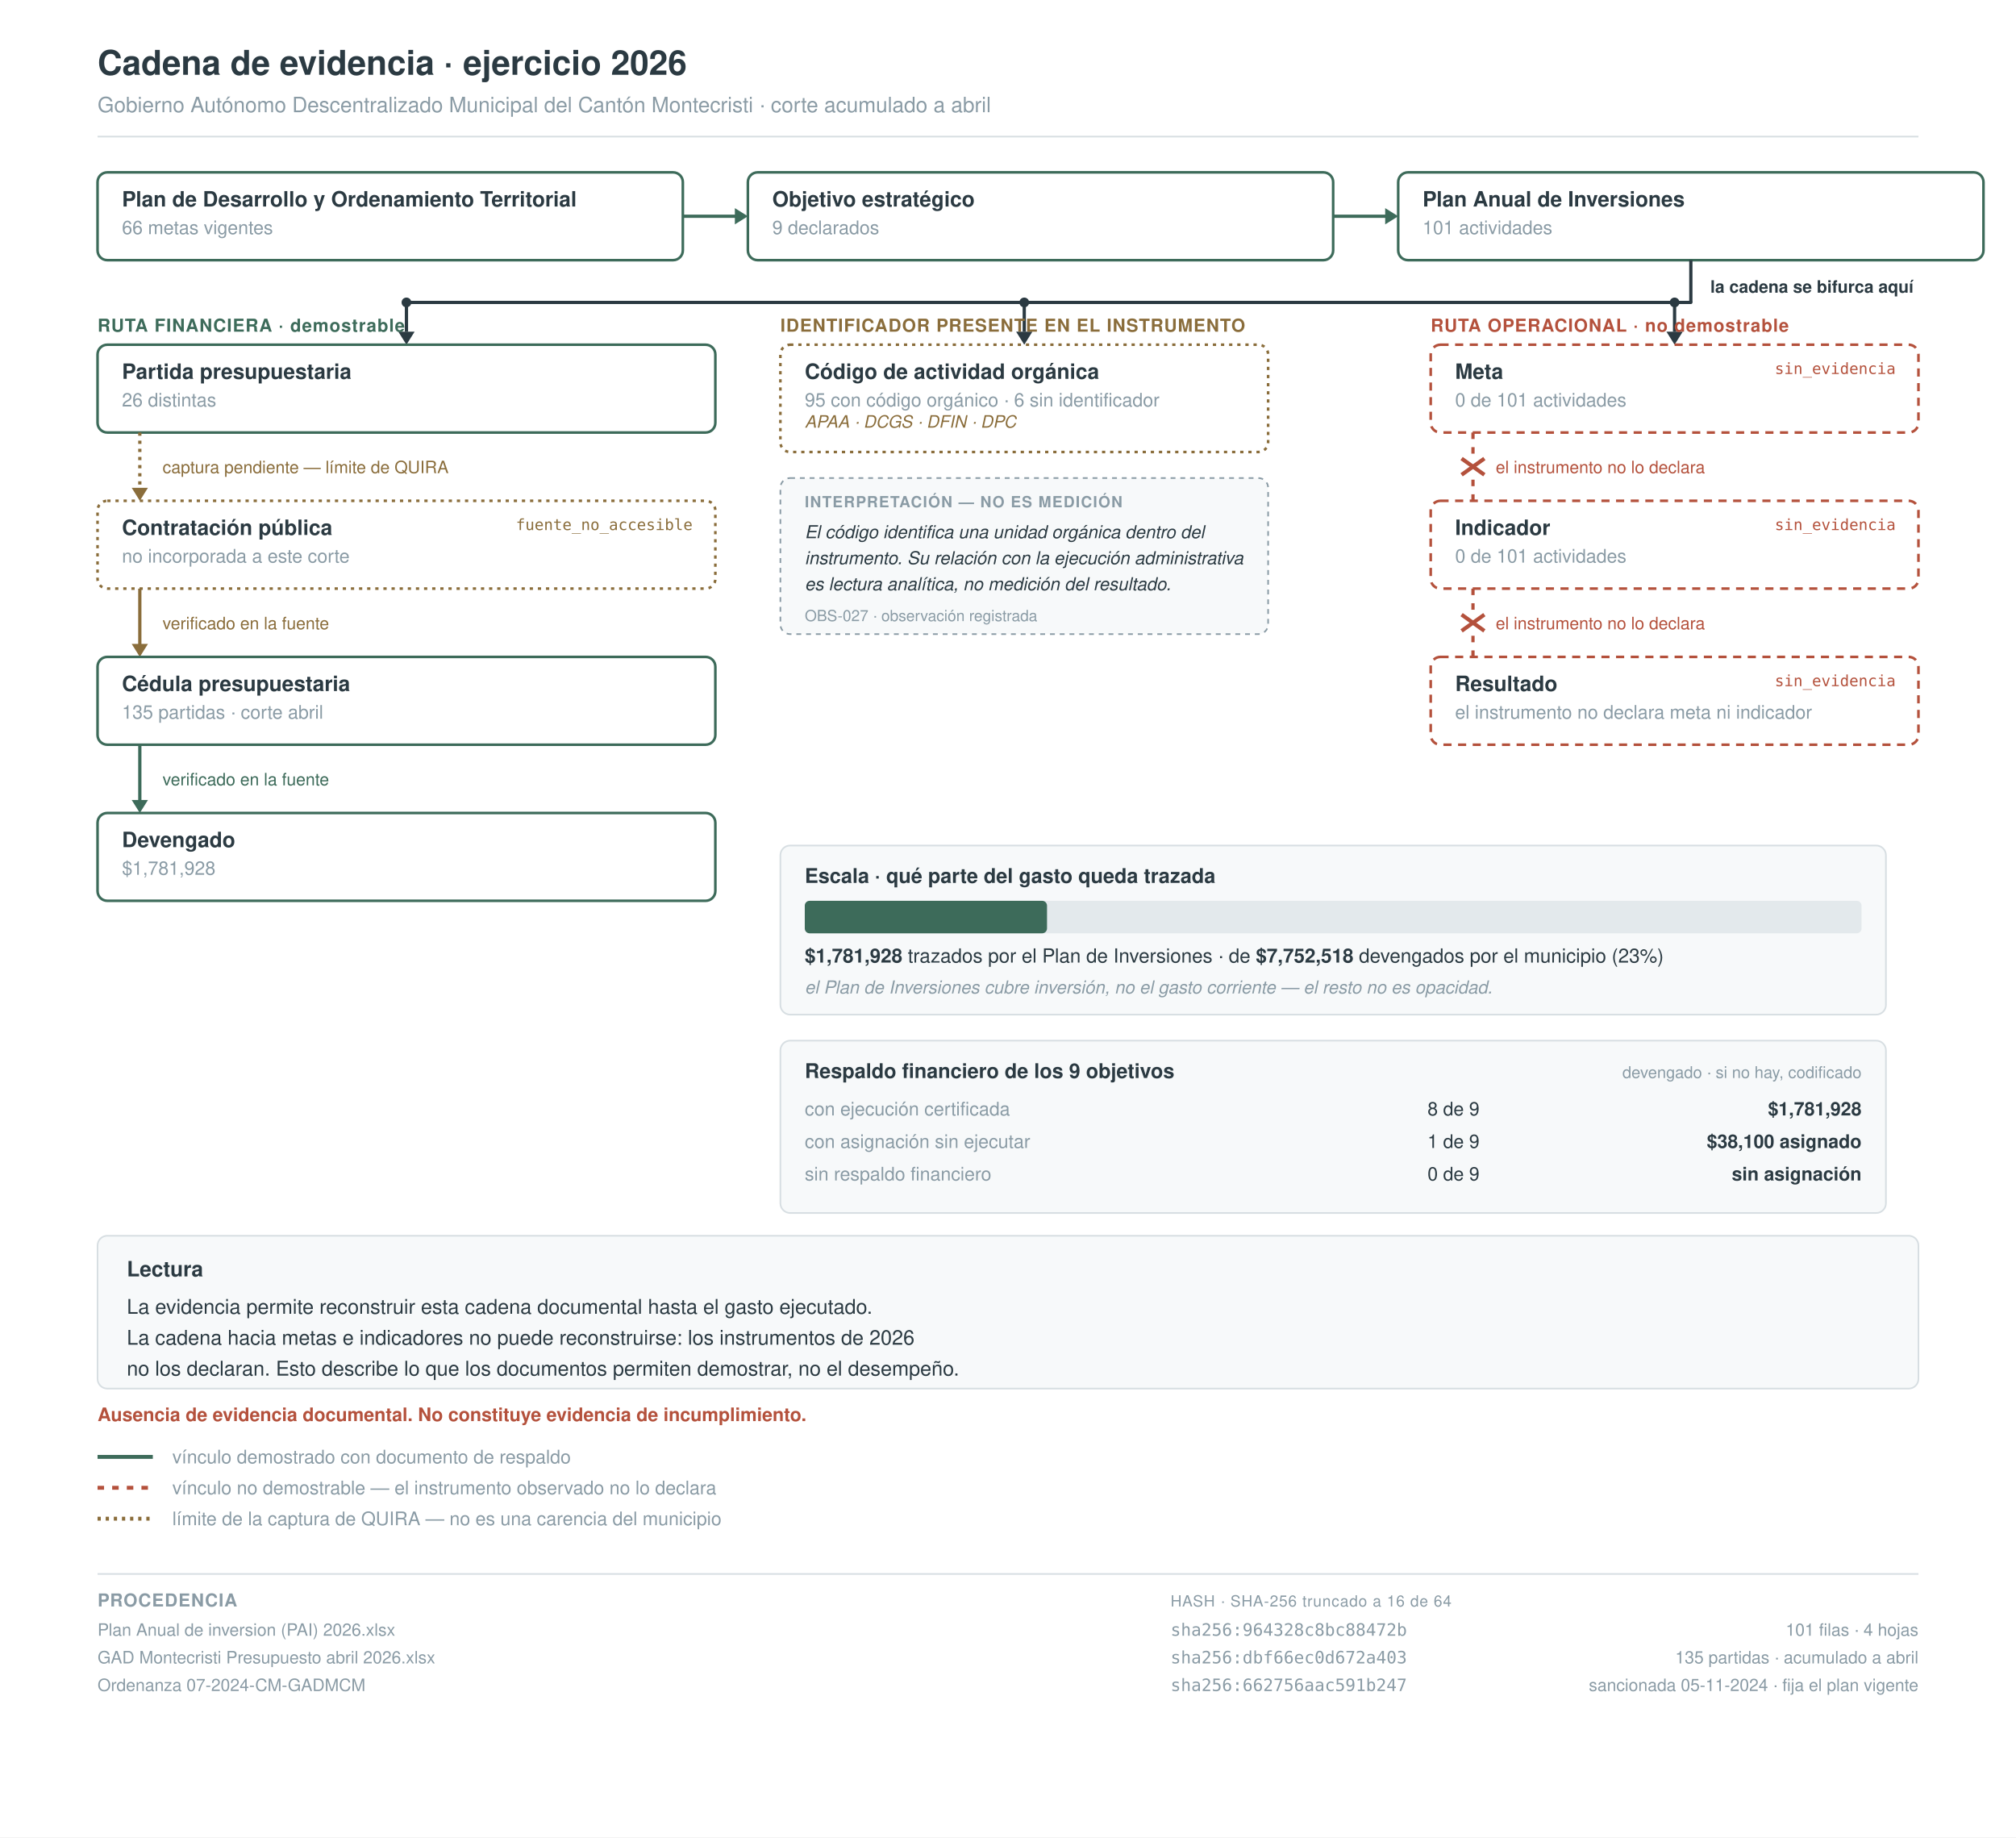
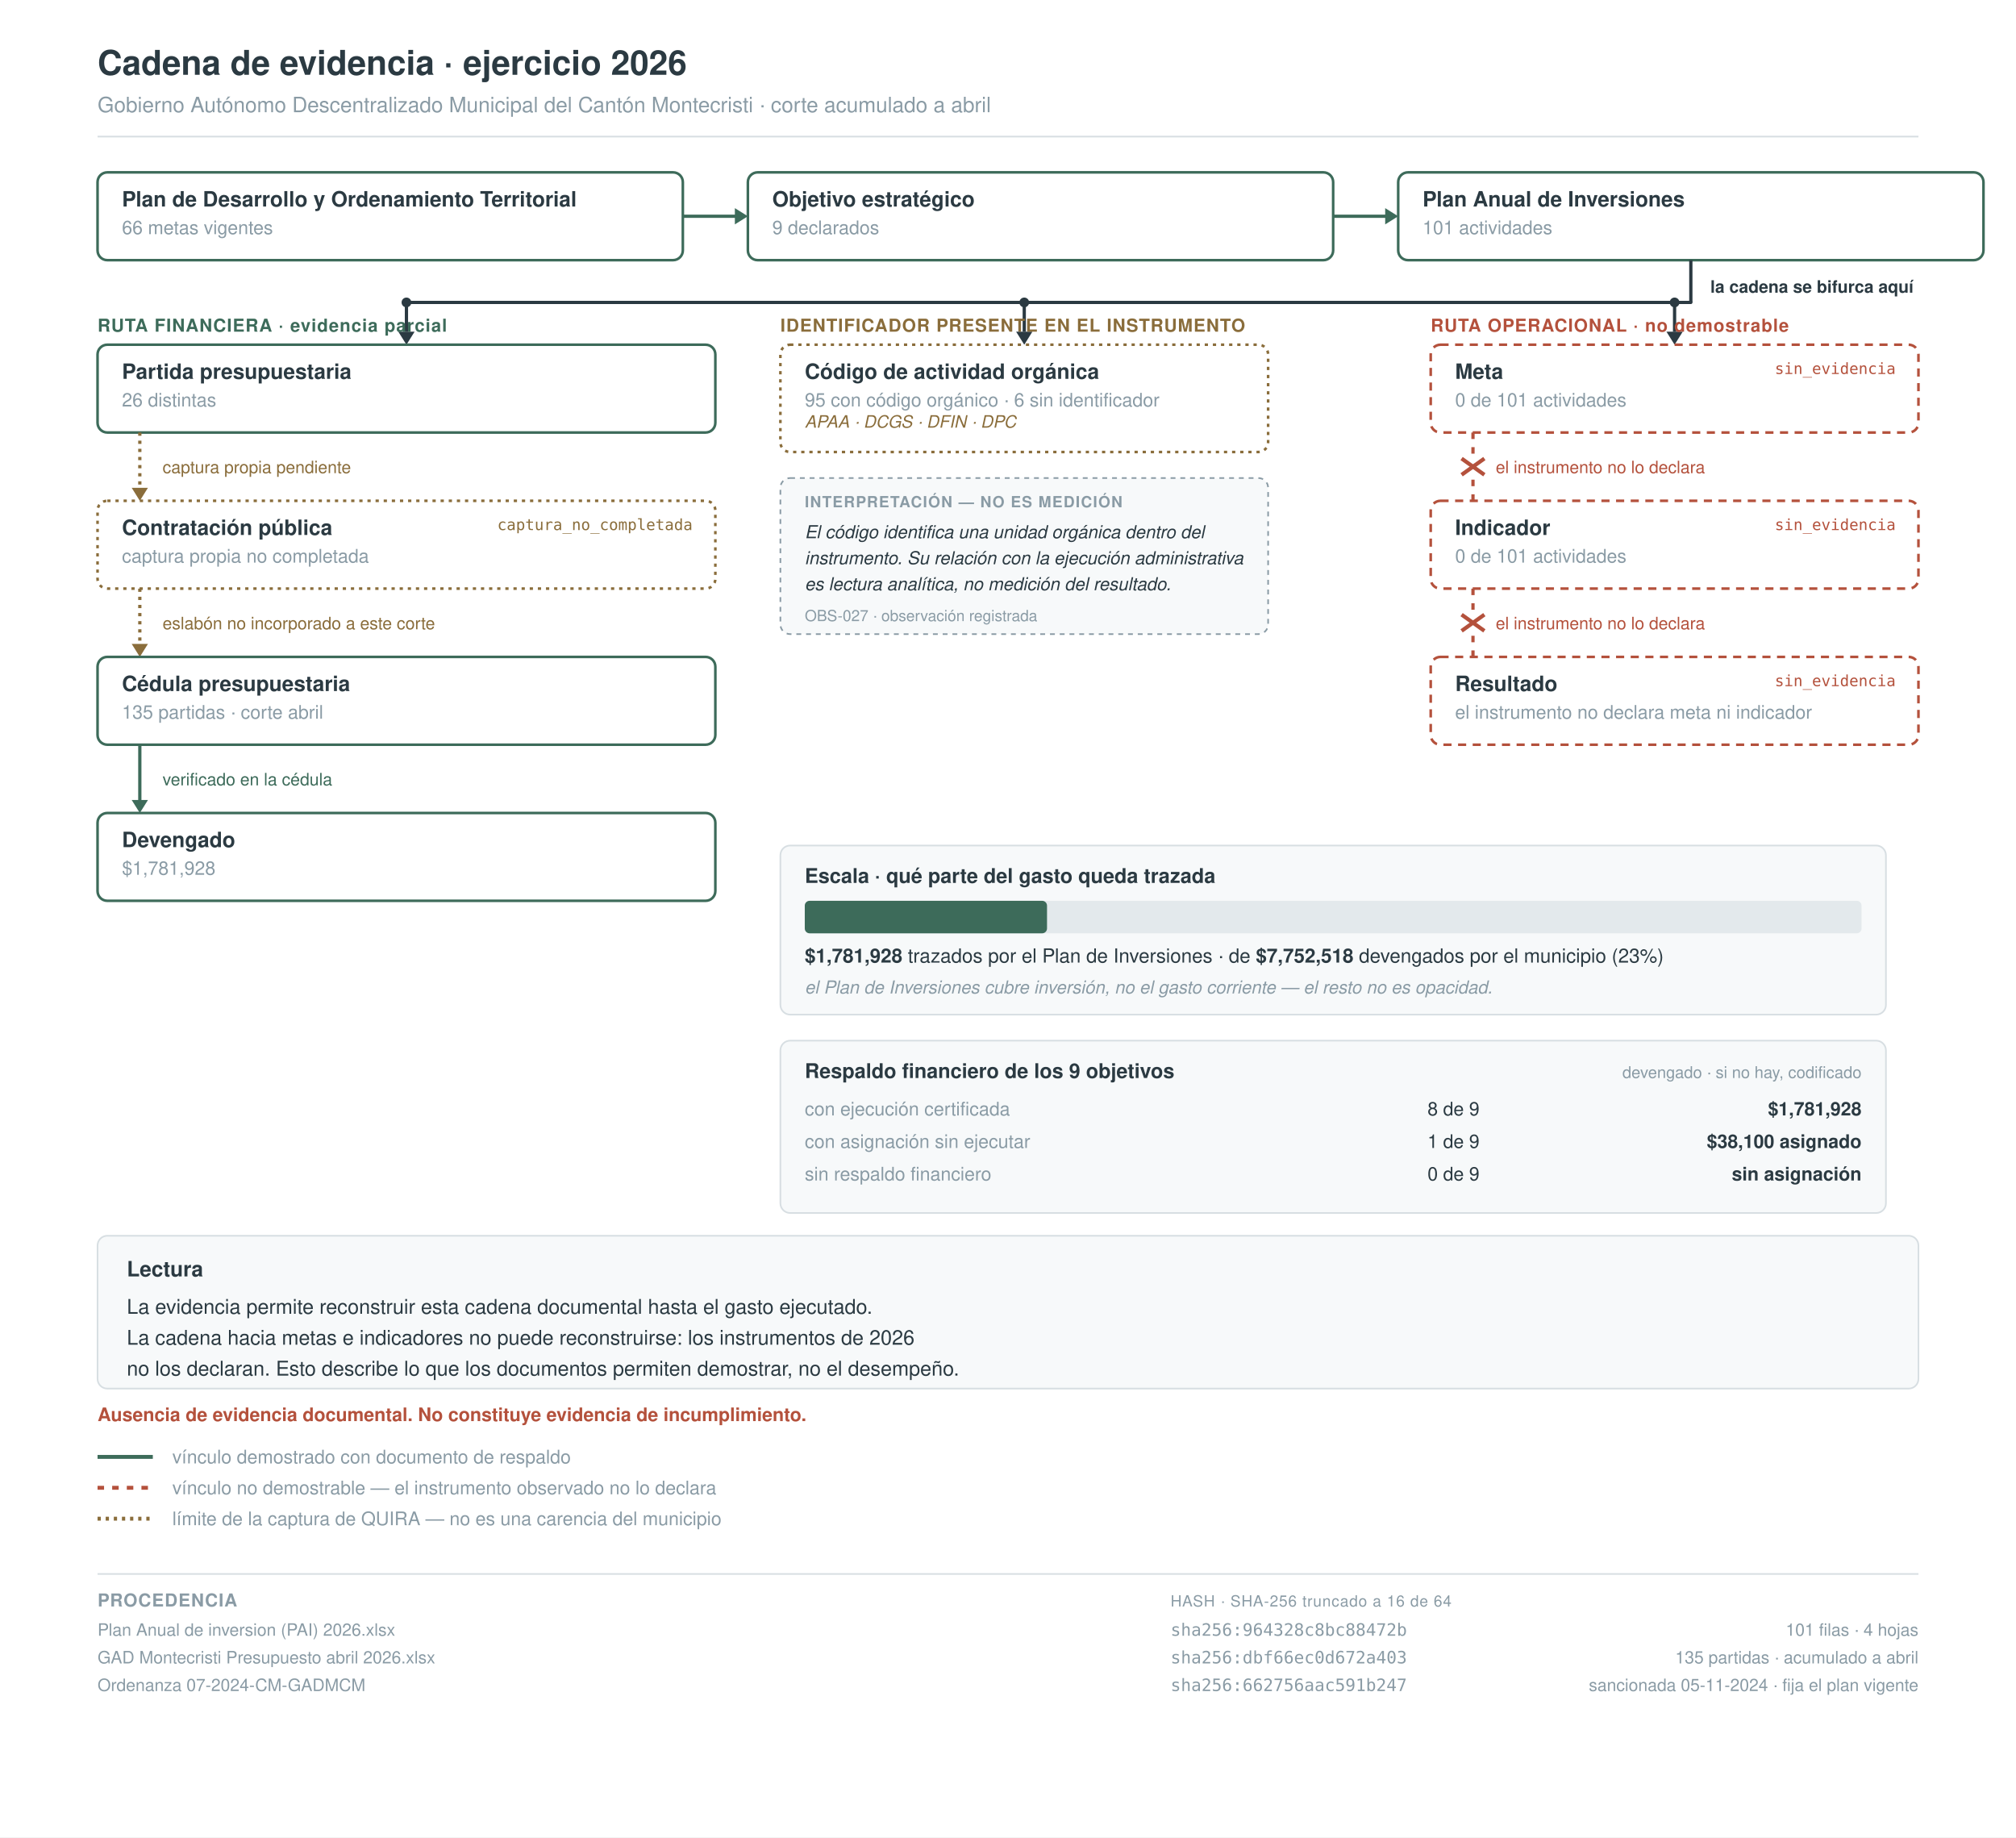
<svg xmlns="http://www.w3.org/2000/svg" viewBox="0 0 1240 1130" width="1240" height="1130" font-family="Segoe UI, Helvetica, Arial, sans-serif">
  <rect width="1240" height="1130" fill="#FFFFFF" />
  <text x="60" y="46" font-size="21" font-weight="700" fill="#2B3A42">Cadena de evidencia · ejercicio 2026</text>
  <text x="60" y="69" font-size="13" fill="#8A9BA5">Gobierno Autónomo Descentralizado Municipal del Cantón Montecristi · corte acumulado a abril</text>
  <line x1="60" y1="84" x2="1180" y2="84" stroke="#D7DEE2" />
  <rect x="60" y="106" width="360" height="54" rx="6" fill="#FFFFFF" stroke="#3D6B5A" stroke-width="1.6" />
  <text x="75" y="127" font-size="13" font-weight="600" fill="#2B3A42">Plan de Desarrollo y Ordenamiento Territorial</text>
  <text x="75" y="144" font-size="11.5" fill="#8A9BA5">66 metas vigentes</text>
  <line x1="420" y1="133" x2="453" y2="133" stroke="#3D6B5A" stroke-width="2" />
  <path d="M452,128 L460,133 L452,138" fill="#3D6B5A" />
  <rect x="460" y="106" width="360" height="54" rx="6" fill="#FFFFFF" stroke="#3D6B5A" stroke-width="1.6" />
  <text x="475" y="127" font-size="13" font-weight="600" fill="#2B3A42">Objetivo estratégico</text>
  <text x="475" y="144" font-size="11.5" fill="#8A9BA5">9 declarados</text>
  <line x1="820" y1="133" x2="853" y2="133" stroke="#3D6B5A" stroke-width="2" />
  <path d="M852,128 L860,133 L852,138" fill="#3D6B5A" />
  <rect x="860" y="106" width="360" height="54" rx="6" fill="#FFFFFF" stroke="#3D6B5A" stroke-width="1.6" />
  <text x="875" y="127" font-size="13" font-weight="600" fill="#2B3A42">Plan Anual de Inversiones</text>
  <text x="875" y="144" font-size="11.5" fill="#8A9BA5">101 actividades</text>
  <path d="M1040,160 L1040,186" stroke="#2B3A42" stroke-width="2" />
  <text x="1052" y="180" font-size="10.5" fill="#2B3A42" font-weight="600">la cadena se bifurca aquí</text>
  <line x1="250" y1="186" x2="1040" y2="186" stroke="#2B3A42" stroke-width="2" stroke-linecap="round" />
  <circle cx="250" cy="186" r="3" fill="#2B3A42" />
  <line x1="250" y1="186" x2="250" y2="204" stroke="#2B3A42" stroke-width="2" />
  <path d="M245,204 L250,212 L255,204" fill="#2B3A42" />
  <circle cx="630" cy="186" r="3" fill="#2B3A42" />
  <line x1="630" y1="186" x2="630" y2="204" stroke="#2B3A42" stroke-width="2" />
  <path d="M625,204 L630,212 L635,204" fill="#2B3A42" />
  <circle cx="1030" cy="186" r="3" fill="#2B3A42" />
  <line x1="1030" y1="186" x2="1030" y2="204" stroke="#2B3A42" stroke-width="2" />
  <path d="M1025,204 L1030,212 L1035,204" fill="#2B3A42" />
-   <text x="60" y="204" font-size="11" font-weight="700" fill="#3D6B5A" letter-spacing="0.5">RUTA FINANCIERA · demostrable</text>
+   <text x="60" y="204" font-size="11" font-weight="700" fill="#3D6B5A" letter-spacing="0.5">RUTA FINANCIERA · evidencia parcial</text>
  <rect x="60" y="212" width="380" height="54" rx="6" fill="#FFFFFF" stroke="#3D6B5A" stroke-width="1.6" />
  <text x="75" y="233" font-size="13" font-weight="600" fill="#2B3A42">Partida presupuestaria</text>
  <text x="75" y="250" font-size="11.5" fill="#8A9BA5">26 distintas</text>
  <line x1="86" y1="266" x2="86" y2="301" stroke="#8A6D3B" stroke-width="2" stroke-dasharray="2 3" />
  <path d="M81,300 L86,308 L91,300" fill="#8A6D3B" />
-   <text x="100" y="291.0" font-size="10.5" fill="#8A6D3B">captura pendiente — límite de QUIRA</text>
+   <text x="100" y="291.0" font-size="10.5" fill="#8A6D3B">captura propia pendiente</text>
  <rect x="60" y="308" width="380" height="54" rx="6" fill="#FFFFFF" stroke="#8A6D3B" stroke-width="1.6" stroke-dasharray="2 3" />
  <text x="75" y="329" font-size="13" font-weight="600" fill="#2B3A42">Contratación pública</text>
-   <text x="75" y="346" font-size="11.5" fill="#8A9BA5">no incorporada a este corte</text>
-   <text x="426" y="326" font-size="9.5" fill="#8A6D3B" text-anchor="end" font-family="Consolas, monospace">fuente_no_accesible</text>
-   <line x1="86" y1="362" x2="86" y2="397" stroke="#8A6D3B" stroke-width="2" />
+   <text x="75" y="346" font-size="11.5" fill="#8A9BA5">captura propia no completada</text>
+   <text x="426" y="326" font-size="9.5" fill="#8A6D3B" text-anchor="end" font-family="Consolas, monospace">captura_no_completada</text>
+   <line x1="86" y1="362" x2="86" y2="397" stroke="#8A6D3B" stroke-width="2" stroke-dasharray="2 3" />
  <path d="M81,396 L86,404 L91,396" fill="#8A6D3B" />
-   <text x="100" y="387.0" font-size="10.5" fill="#8A6D3B">verificado en la fuente</text>
+   <text x="100" y="387.0" font-size="10.5" fill="#8A6D3B">eslabón no incorporado a este corte</text>
  <rect x="60" y="404" width="380" height="54" rx="6" fill="#FFFFFF" stroke="#3D6B5A" stroke-width="1.6" />
  <text x="75" y="425" font-size="13" font-weight="600" fill="#2B3A42">Cédula presupuestaria</text>
  <text x="75" y="442" font-size="11.5" fill="#8A9BA5">135 partidas · corte abril</text>
  <line x1="86" y1="458" x2="86" y2="493" stroke="#3D6B5A" stroke-width="2" />
  <path d="M81,492 L86,500 L91,492" fill="#3D6B5A" />
-   <text x="100" y="483.0" font-size="10.5" fill="#3D6B5A">verificado en la fuente</text>
+   <text x="100" y="483.0" font-size="10.5" fill="#3D6B5A">verificado en la cédula</text>
  <rect x="60" y="500" width="380" height="54" rx="6" fill="#FFFFFF" stroke="#3D6B5A" stroke-width="1.6" />
  <text x="75" y="521" font-size="13" font-weight="600" fill="#2B3A42">Devengado</text>
  <text x="75" y="538" font-size="11.5" fill="#8A9BA5">$1,781,928</text>
  <text x="480" y="204" font-size="11" font-weight="700" fill="#8A6D3B" letter-spacing="0.5">IDENTIFICADOR PRESENTE EN EL INSTRUMENTO</text>
  <rect x="480" y="212" width="300" height="66" rx="6" fill="#FFFFFF" stroke="#8A6D3B" stroke-width="1.6" stroke-dasharray="2 3" />
  <text x="495" y="233" font-size="13" font-weight="600" fill="#2B3A42">Código de actividad orgánica</text>
  <text x="495" y="250" font-size="11.5" fill="#8A9BA5">95 con código orgánico · 6 sin identificador</text>
  <text x="495" y="263" font-size="10.5" fill="#8A6D3B" font-style="italic">APAA · DCGS · DFIN · DPC</text>
  <rect x="480" y="294" width="300" height="96" rx="6" fill="#F7F9FA" stroke="#8A9BA5" stroke-dasharray="3 3" />
  <text x="495" y="312" font-size="9.5" font-weight="700" fill="#8A9BA5" letter-spacing="0.6">INTERPRETACIÓN — NO ES MEDICIÓN</text>
  <text x="495" y="331" font-size="11" fill="#2B3A42" font-style="italic">El código identifica una unidad orgánica dentro del</text>
  <text x="495" y="347" font-size="11" fill="#2B3A42" font-style="italic">instrumento. Su relación con la ejecución administrativa</text>
  <text x="495" y="363" font-size="11" fill="#2B3A42" font-style="italic">es lectura analítica, no medición del resultado.</text>
  <text x="495" y="382" font-size="9.5" fill="#8A9BA5">OBS-027 · observación registrada</text>
  <text x="880" y="204" font-size="11" font-weight="700" fill="#B4513C" letter-spacing="0.5">RUTA OPERACIONAL · no demostrable</text>
  <rect x="880" y="212" width="300" height="54" rx="6" fill="#FFFFFF" stroke="#B4513C" stroke-width="1.6" stroke-dasharray="5 4" />
  <text x="895" y="233" font-size="13" font-weight="600" fill="#2B3A42">Meta</text>
  <text x="895" y="250" font-size="11.5" fill="#8A9BA5">0 de 101 actividades</text>
  <text x="1166" y="230" font-size="9.5" fill="#B4513C" text-anchor="end" font-family="Consolas, monospace">sin_evidencia</text>
  <line x1="906" y1="266" x2="906" y2="279.0" stroke="#B4513C" stroke-width="2" stroke-dasharray="4 5" />
  <line x1="899" y1="282.0" x2="913" y2="292.0" stroke="#B4513C" stroke-width="2.4" />
  <line x1="913" y1="282.0" x2="899" y2="292.0" stroke="#B4513C" stroke-width="2.4" />
  <line x1="906" y1="295.0" x2="906" y2="308" stroke="#B4513C" stroke-width="2" stroke-dasharray="4 5" />
  <text x="920" y="291.0" font-size="10.5" fill="#B4513C">el instrumento no lo declara</text>
  <rect x="880" y="308" width="300" height="54" rx="6" fill="#FFFFFF" stroke="#B4513C" stroke-width="1.6" stroke-dasharray="5 4" />
  <text x="895" y="329" font-size="13" font-weight="600" fill="#2B3A42">Indicador</text>
  <text x="895" y="346" font-size="11.5" fill="#8A9BA5">0 de 101 actividades</text>
  <text x="1166" y="326" font-size="9.5" fill="#B4513C" text-anchor="end" font-family="Consolas, monospace">sin_evidencia</text>
  <line x1="906" y1="362" x2="906" y2="375.0" stroke="#B4513C" stroke-width="2" stroke-dasharray="4 5" />
  <line x1="899" y1="378.0" x2="913" y2="388.0" stroke="#B4513C" stroke-width="2.4" />
  <line x1="913" y1="378.0" x2="899" y2="388.0" stroke="#B4513C" stroke-width="2.4" />
  <line x1="906" y1="391.0" x2="906" y2="404" stroke="#B4513C" stroke-width="2" stroke-dasharray="4 5" />
  <text x="920" y="387.0" font-size="10.5" fill="#B4513C">el instrumento no lo declara</text>
  <rect x="880" y="404" width="300" height="54" rx="6" fill="#FFFFFF" stroke="#B4513C" stroke-width="1.6" stroke-dasharray="5 4" />
  <text x="895" y="425" font-size="13" font-weight="600" fill="#2B3A42">Resultado</text>
  <text x="895" y="442" font-size="11.5" fill="#8A9BA5">el instrumento no declara meta ni indicador</text>
  <text x="1166" y="422" font-size="9.5" fill="#B4513C" text-anchor="end" font-family="Consolas, monospace">sin_evidencia</text>
  <rect x="480" y="520" width="680" height="104" rx="6" fill="#F7F9FA" stroke="#D7DEE2" />
  <text x="495" y="543" font-size="12.5" font-weight="600" fill="#2B3A42">Escala · qué parte del gasto queda trazada</text>
  <rect x="495" y="554" width="650" height="20" rx="3" fill="#E3E9EC" />
  <rect x="495" y="554" width="149" height="20" rx="3" fill="#3D6B5A" />
  <text x="495" y="592" font-size="12" fill="#2B3A42">
    <tspan font-weight="700">$1,781,928</tspan> trazados por el Plan de Inversiones · de <tspan font-weight="700">$7,752,518</tspan> devengados por el municipio (23%)</text>
  <text x="495" y="611" font-size="11" fill="#8A9BA5" font-style="italic">el Plan de Inversiones cubre inversión, no el gasto corriente — el resto no es opacidad.</text>
  <rect x="480" y="640" width="680" height="106" rx="6" fill="#F7F9FA" stroke="#D7DEE2" />
  <text x="495" y="663" font-size="12.5" font-weight="600" fill="#2B3A42">Respaldo financiero de los 9 objetivos</text>
  <text x="1145" y="663" font-size="10" fill="#8A9BA5" text-anchor="end">devengado · si no hay, codificado</text>
  <text x="495" y="686" font-size="11.5" fill="#8A9BA5">con ejecución certificada</text>
  <text x="910" y="686" font-size="11.5" fill="#2B3A42" text-anchor="end">8 de 9</text>
  <text x="1145" y="686" font-size="11.5" font-weight="700" fill="#2B3A42" text-anchor="end">$1,781,928</text>
  <text x="495" y="706" font-size="11.5" fill="#8A9BA5">con asignación sin ejecutar</text>
  <text x="910" y="706" font-size="11.5" fill="#2B3A42" text-anchor="end">1 de 9</text>
  <text x="1145" y="706" font-size="11.5" font-weight="700" fill="#2B3A42" text-anchor="end">$38,100 asignado</text>
  <text x="495" y="726" font-size="11.5" fill="#8A9BA5">sin respaldo financiero</text>
  <text x="910" y="726" font-size="11.5" fill="#2B3A42" text-anchor="end">0 de 9</text>
  <text x="1145" y="726" font-size="11.5" font-weight="700" fill="#2B3A42" text-anchor="end">sin asignación</text>
  <rect x="60" y="760" width="1120" height="94" rx="6" fill="#F7F9FA" stroke="#D7DEE2" />
  <text x="78" y="785" font-size="13" font-weight="700" fill="#2B3A42">Lectura</text>
  <text x="78" y="808" font-size="12.5" fill="#2B3A42">La evidencia permite reconstruir esta cadena documental hasta el gasto ejecutado.</text>
  <text x="78" y="827" font-size="12.5" fill="#2B3A42">La cadena hacia metas e indicadores no puede reconstruirse: los instrumentos de 2026</text>
  <text x="78" y="846" font-size="12.5" fill="#2B3A42">no los declaran. Esto describe lo que los documentos permiten demostrar, no el desempeño.</text>
  <text x="60" y="874" font-size="11.5" font-weight="600" fill="#B4513C">Ausencia de evidencia documental. No constituye evidencia de incumplimiento.</text>
  <line x1="60" y1="896" x2="94" y2="896" stroke="#3D6B5A" stroke-width="2.4" stroke-dasharray="" />
  <text x="106" y="900" font-size="11.5" fill="#8A9BA5">vínculo demostrado con documento de respaldo</text>
  <line x1="60" y1="915" x2="94" y2="915" stroke="#B4513C" stroke-width="2.4" stroke-dasharray="4 5" />
  <text x="106" y="919" font-size="11.5" fill="#8A9BA5">vínculo no demostrable — el instrumento observado no lo declara</text>
  <line x1="60" y1="934" x2="94" y2="934" stroke="#8A6D3B" stroke-width="2.4" stroke-dasharray="2 3" />
  <text x="106" y="938" font-size="11.5" fill="#8A9BA5">límite de la captura de QUIRA — no es una carencia del municipio</text>
  <line x1="60" y1="968" x2="1180" y2="968" stroke="#D7DEE2" />
  <text x="60" y="988" font-size="11" font-weight="700" fill="#8A9BA5" letter-spacing="0.5">PROCEDENCIA</text>
  <text x="720" y="988" font-size="9.5" fill="#8A9BA5" letter-spacing="0.4">HASH · SHA-256 truncado a 16 de 64</text>
  <text x="60" y="1006" font-size="10.5" fill="#8A9BA5">Plan Anual de inversion (PAI) 2026.xlsx</text>
  <text x="720" y="1006" font-size="10.5" fill="#8A9BA5" font-family="Consolas, monospace">sha256:964328c8bc88472b</text>
  <text x="1180" y="1006" font-size="10.5" fill="#8A9BA5" text-anchor="end">101 filas · 4 hojas</text>
  <text x="60" y="1023" font-size="10.5" fill="#8A9BA5">GAD Montecristi Presupuesto abril 2026.xlsx</text>
  <text x="720" y="1023" font-size="10.5" fill="#8A9BA5" font-family="Consolas, monospace">sha256:dbf66ec0d672a403</text>
  <text x="1180" y="1023" font-size="10.5" fill="#8A9BA5" text-anchor="end">135 partidas · acumulado a abril</text>
  <text x="60" y="1040" font-size="10.5" fill="#8A9BA5">Ordenanza 07-2024-CM-GADMCM</text>
  <text x="720" y="1040" font-size="10.5" fill="#8A9BA5" font-family="Consolas, monospace">sha256:662756aac591b247</text>
  <text x="1180" y="1040" font-size="10.5" fill="#8A9BA5" text-anchor="end">sancionada 05-11-2024 · fija el plan vigente</text>
</svg>
